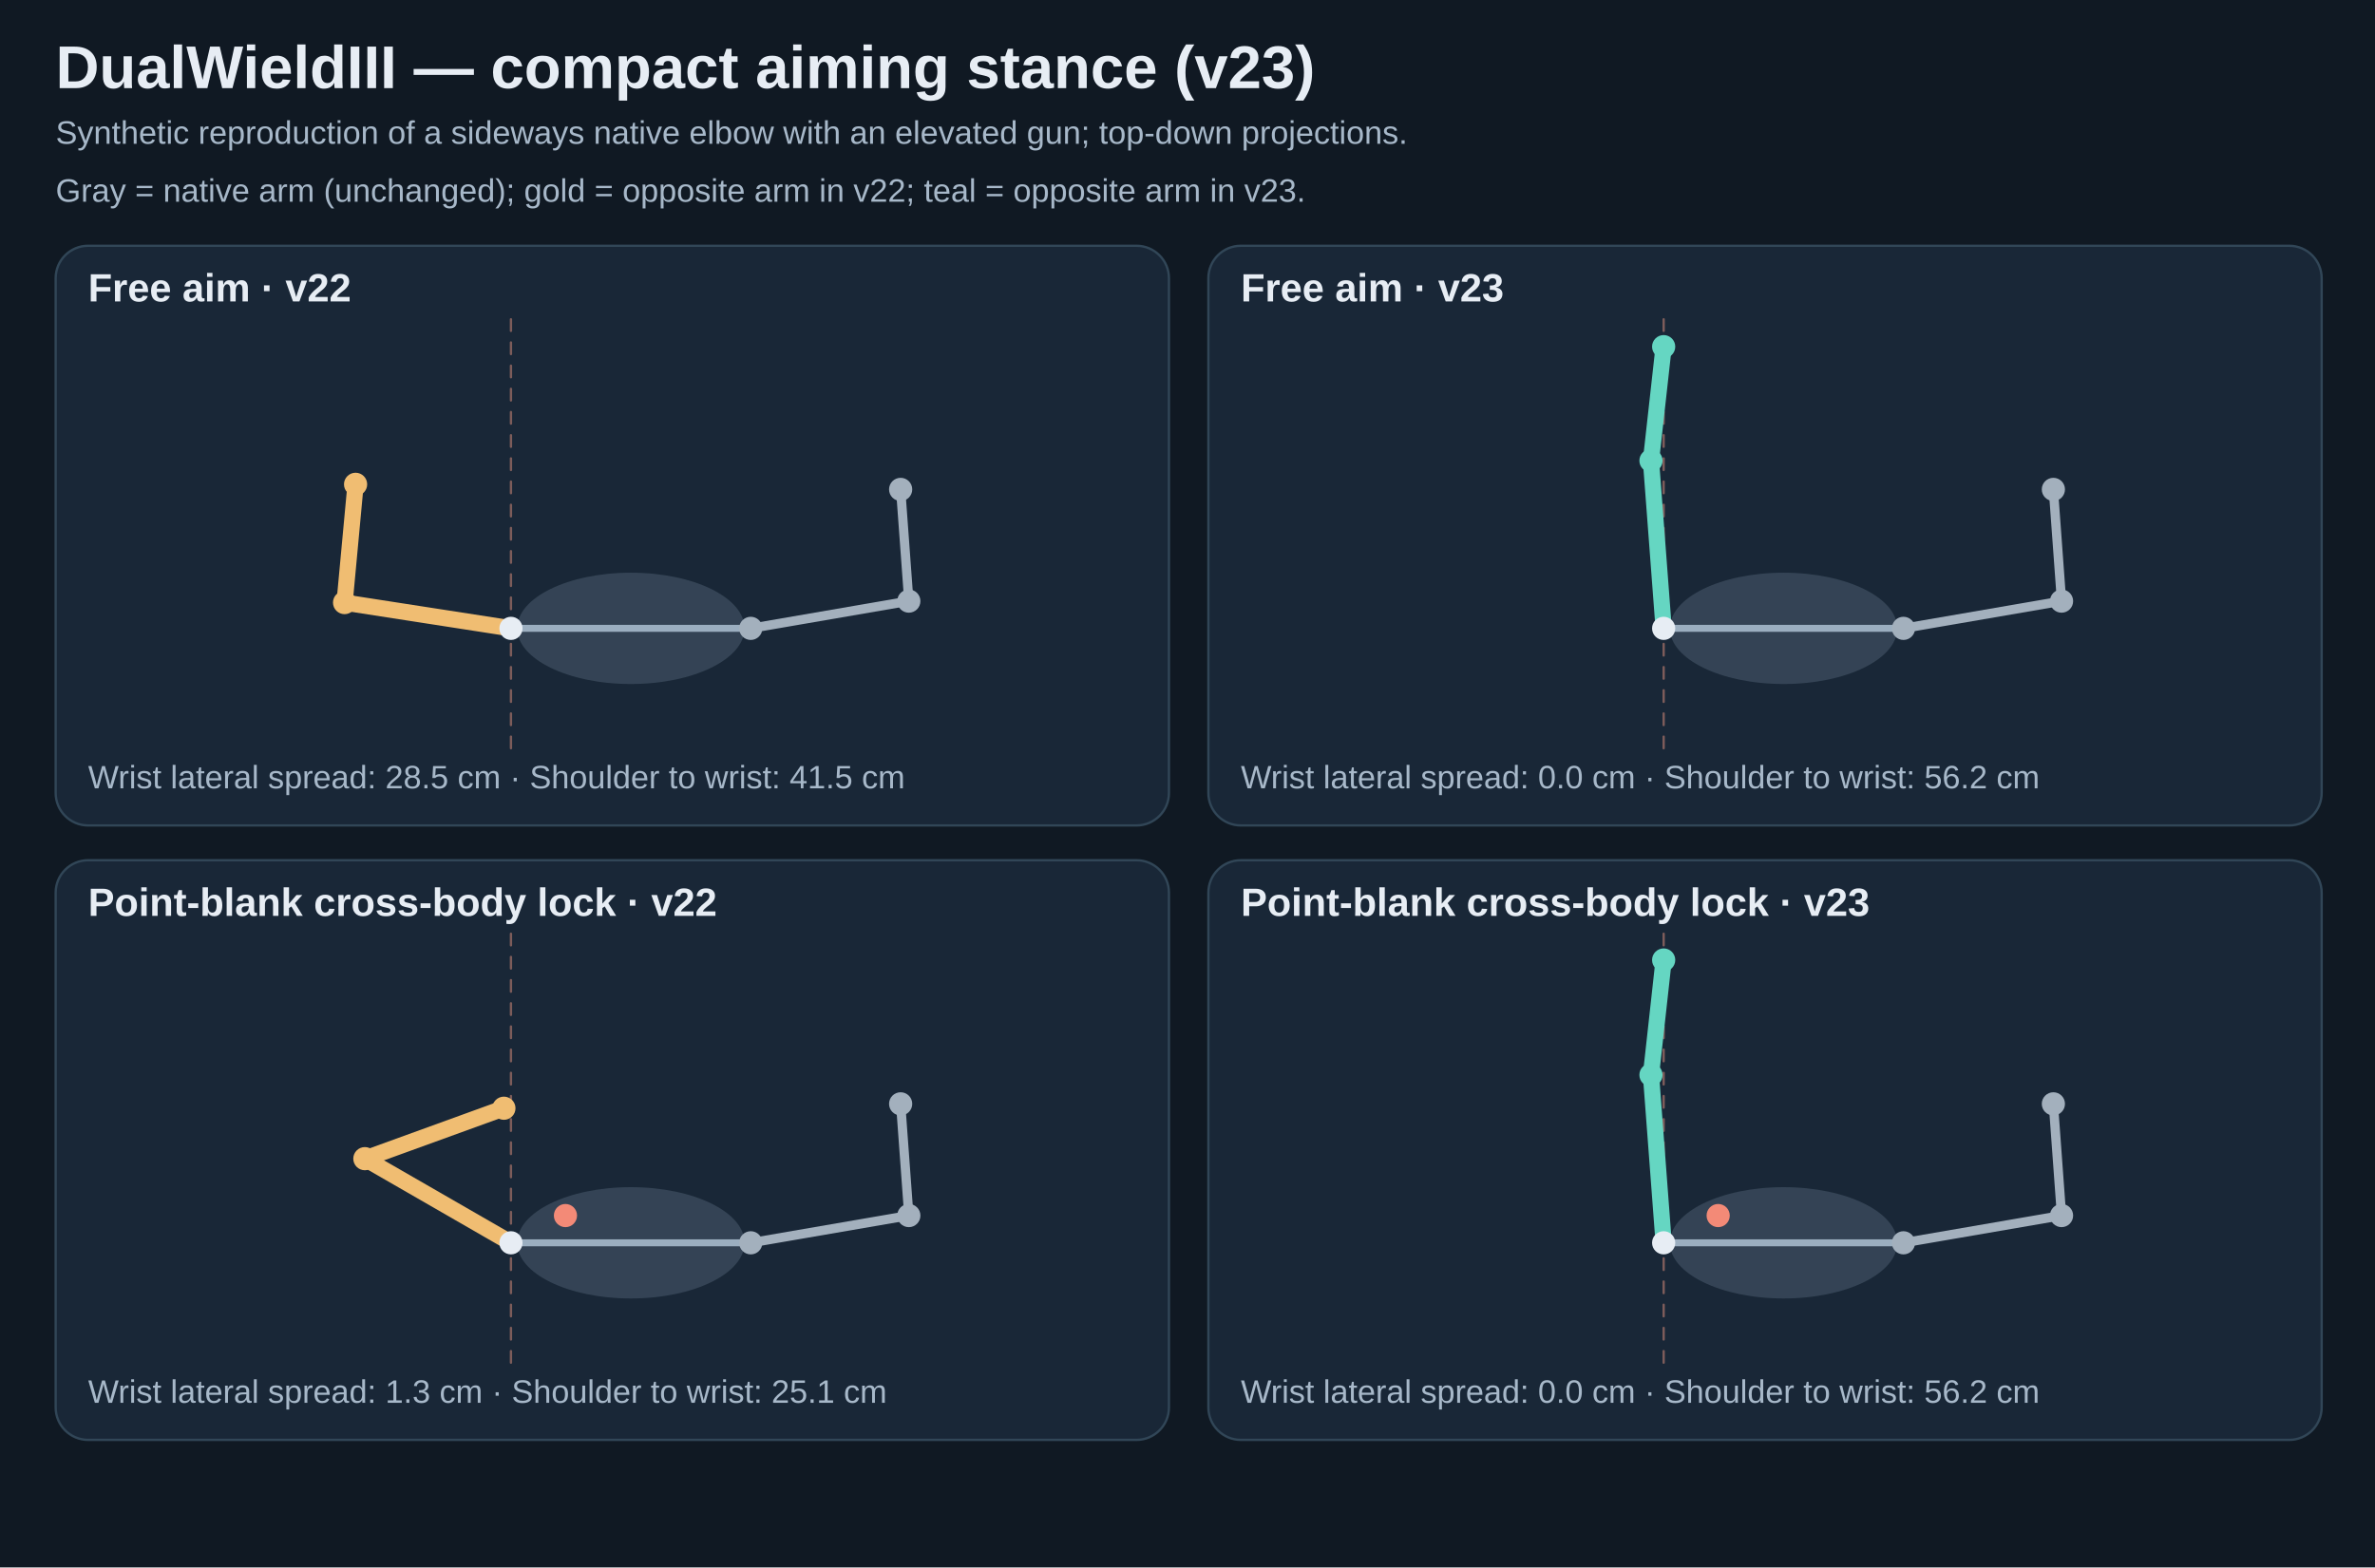
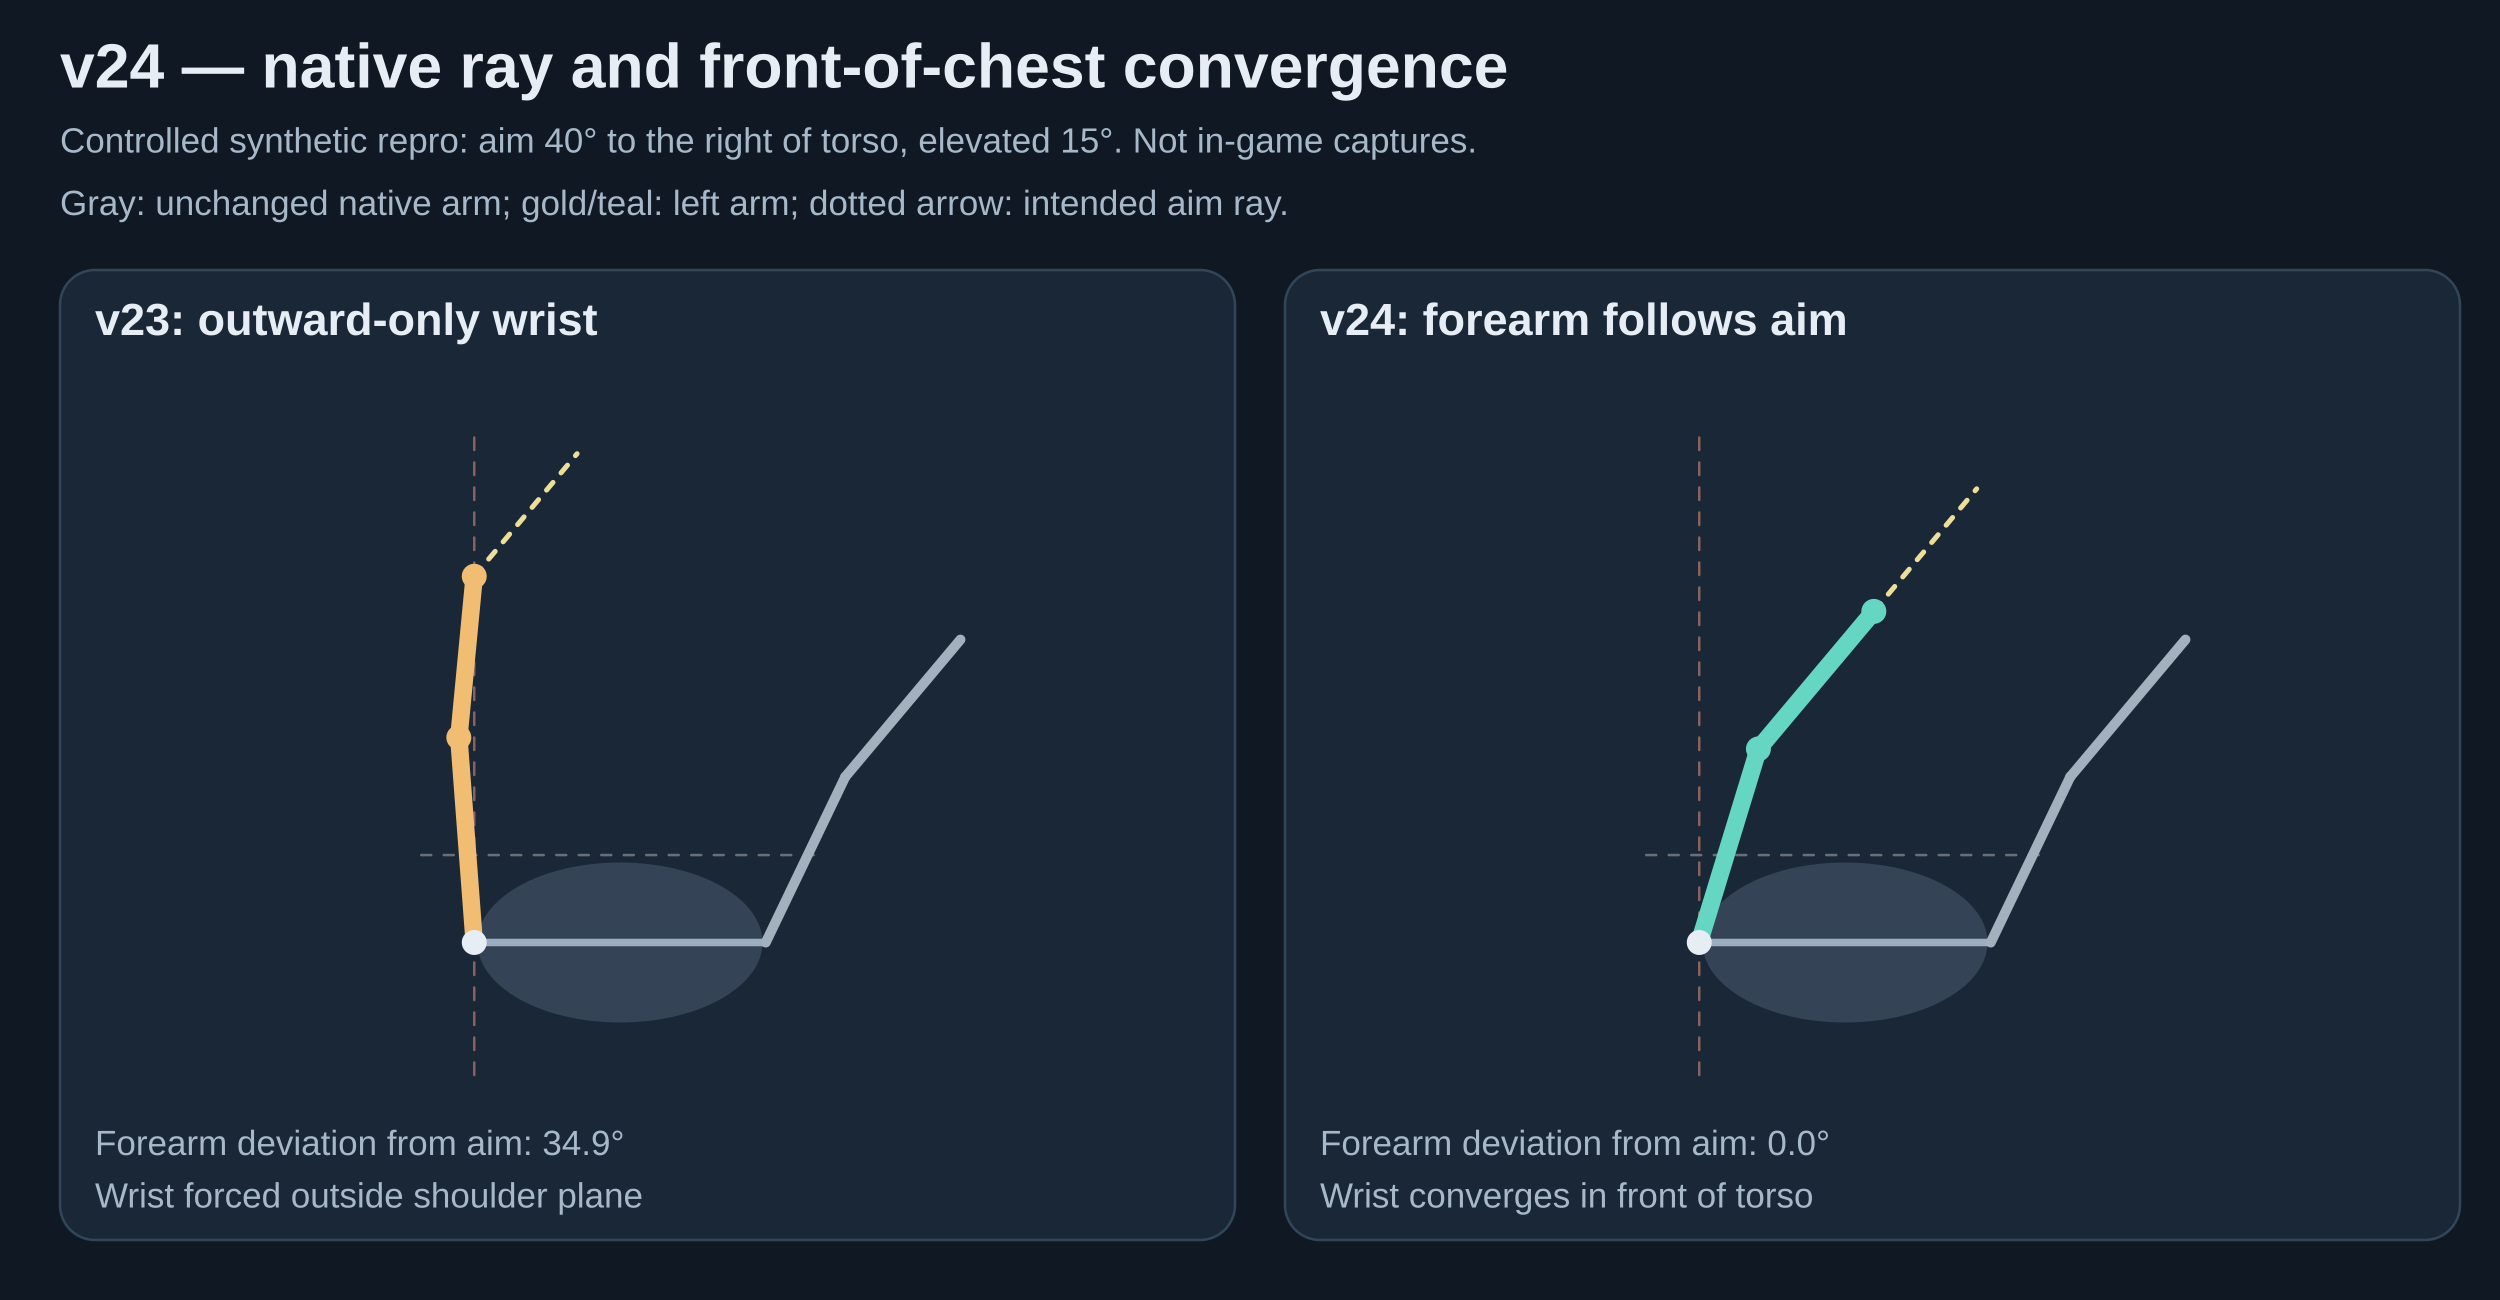
- <svg xmlns="http://www.w3.org/2000/svg" width="1024" height="676" viewBox="0 0 1024 676">
-   <rect width="1024" height="676" fill="#101923" />
-   <style>text{font-family:Arial,sans-serif;fill:#e7edf4}.title{font-size:26px;font-weight:bold}.muted{font-size:14px;fill:#a7b8c9}.label{font-size:17px;font-weight:bold}</style>
-   <text x="24" y="38" class="title">DualWieldIII — compact aiming stance (v23)</text>
-   <text x="24" y="62" class="muted">Synthetic reproduction of a sideways native elbow with an elevated gun; top-down projections.</text>
-   <text x="24" y="87" class="muted">Gray = native arm (unchanged); gold = opposite arm in v22; teal = opposite arm in v23.</text>
-   <rect x="24" y="106" width="480" height="250" rx="14" fill="#192737" stroke="#314657" />
-   <text x="38" y="130" class="label">Free aim · v22</text>
-   <ellipse cx="272.00" cy="271.00" rx="49" ry="24" fill="#73879b" opacity=".30" />
-   <line x1="220.30" y1="271.00" x2="323.70" y2="271.00" stroke="#9baec0" stroke-width="3" stroke-linecap="round" />
-   <line x1="220.30" y1="322.70" x2="220.30" y2="134.70" stroke="#e1927d" stroke-width="1" stroke-linecap="round" stroke-dasharray="5 5" opacity=".5" />
-   <line x1="323.70" y1="271.00" x2="391.85" y2="259.25" stroke="#a3b0bd" stroke-width="4" stroke-linecap="round" />
-   <line x1="391.85" y1="259.25" x2="388.32" y2="211.07" stroke="#a3b0bd" stroke-width="4" stroke-linecap="round" />
-   <line x1="220.30" y1="271.00" x2="148.57" y2="259.88" stroke="#f0bd72" stroke-width="7" stroke-linecap="round" />
-   <line x1="148.57" y1="259.88" x2="153.31" y2="208.88" stroke="#f0bd72" stroke-width="7" stroke-linecap="round" />
-   <circle cx="220.30" cy="271.00" r="5" fill="#e7edf4" />
-   <circle cx="148.57" cy="259.88" r="5" fill="#f0bd72" />
-   <circle cx="153.31" cy="208.88" r="5" fill="#f0bd72" />
-   <circle cx="323.70" cy="271.00" r="5" fill="#a3b0bd" />
-   <circle cx="391.85" cy="259.25" r="5" fill="#a3b0bd" />
-   <circle cx="388.32" cy="211.07" r="5" fill="#a3b0bd" />
-   <text x="38" y="340" class="muted">Wrist lateral spread: 28.5 cm · Shoulder to wrist: 41.5 cm</text>
-   <rect x="521" y="106" width="480" height="250" rx="14" fill="#192737" stroke="#314657" />
-   <text x="535" y="130" class="label">Free aim · v23</text>
-   <ellipse cx="769.00" cy="271.00" rx="49" ry="24" fill="#73879b" opacity=".30" />
-   <line x1="717.30" y1="271.00" x2="820.70" y2="271.00" stroke="#9baec0" stroke-width="3" stroke-linecap="round" />
-   <line x1="717.30" y1="322.70" x2="717.30" y2="134.70" stroke="#e1927d" stroke-width="1" stroke-linecap="round" stroke-dasharray="5 5" opacity=".5" />
-   <line x1="820.70" y1="271.00" x2="888.85" y2="259.25" stroke="#a3b0bd" stroke-width="4" stroke-linecap="round" />
-   <line x1="888.85" y1="259.25" x2="885.33" y2="211.07" stroke="#a3b0bd" stroke-width="4" stroke-linecap="round" />
-   <line x1="717.30" y1="271.00" x2="711.83" y2="198.67" stroke="#65d6c2" stroke-width="7" stroke-linecap="round" />
-   <line x1="711.83" y1="198.67" x2="717.30" y2="149.51" stroke="#65d6c2" stroke-width="7" stroke-linecap="round" />
-   <circle cx="717.30" cy="271.00" r="5" fill="#e7edf4" />
-   <circle cx="711.83" cy="198.67" r="5" fill="#65d6c2" />
-   <circle cx="717.30" cy="149.51" r="5" fill="#65d6c2" />
-   <circle cx="820.70" cy="271.00" r="5" fill="#a3b0bd" />
-   <circle cx="888.85" cy="259.25" r="5" fill="#a3b0bd" />
-   <circle cx="885.33" cy="211.07" r="5" fill="#a3b0bd" />
-   <text x="535" y="340" class="muted">Wrist lateral spread: 0.0 cm · Shoulder to wrist: 56.2 cm</text>
-   <rect x="24" y="371" width="480" height="250" rx="14" fill="#192737" stroke="#314657" />
-   <text x="38" y="395" class="label">Point-blank cross-body lock · v22</text>
-   <ellipse cx="272.00" cy="536.00" rx="49" ry="24" fill="#73879b" opacity=".30" />
-   <line x1="220.30" y1="536.00" x2="323.70" y2="536.00" stroke="#9baec0" stroke-width="3" stroke-linecap="round" />
-   <line x1="220.30" y1="587.70" x2="220.30" y2="399.70" stroke="#e1927d" stroke-width="1" stroke-linecap="round" stroke-dasharray="5 5" opacity=".5" />
-   <line x1="323.70" y1="536.00" x2="391.85" y2="524.25" stroke="#a3b0bd" stroke-width="4" stroke-linecap="round" />
-   <line x1="391.85" y1="524.25" x2="388.32" y2="476.07" stroke="#a3b0bd" stroke-width="4" stroke-linecap="round" />
-   <line x1="220.30" y1="536.00" x2="157.32" y2="499.71" stroke="#f0bd72" stroke-width="7" stroke-linecap="round" />
-   <line x1="157.32" y1="499.71" x2="217.26" y2="477.96" stroke="#f0bd72" stroke-width="7" stroke-linecap="round" />
-   <circle cx="220.30" cy="536.00" r="5" fill="#e7edf4" />
-   <circle cx="157.32" cy="499.71" r="5" fill="#f0bd72" />
-   <circle cx="217.26" cy="477.96" r="5" fill="#f0bd72" />
-   <circle cx="323.70" cy="536.00" r="5" fill="#a3b0bd" />
-   <circle cx="391.85" cy="524.25" r="5" fill="#a3b0bd" />
-   <circle cx="388.32" cy="476.07" r="5" fill="#a3b0bd" />
-   <circle cx="243.80" cy="524.25" r="5" fill="#f38a77" />
-   <text x="38" y="605" class="muted">Wrist lateral spread: 1.3 cm · Shoulder to wrist: 25.1 cm</text>
-   <rect x="521" y="371" width="480" height="250" rx="14" fill="#192737" stroke="#314657" />
-   <text x="535" y="395" class="label">Point-blank cross-body lock · v23</text>
-   <ellipse cx="769.00" cy="536.00" rx="49" ry="24" fill="#73879b" opacity=".30" />
-   <line x1="717.30" y1="536.00" x2="820.70" y2="536.00" stroke="#9baec0" stroke-width="3" stroke-linecap="round" />
-   <line x1="717.30" y1="587.70" x2="717.30" y2="399.70" stroke="#e1927d" stroke-width="1" stroke-linecap="round" stroke-dasharray="5 5" opacity=".5" />
-   <line x1="820.70" y1="536.00" x2="888.85" y2="524.25" stroke="#a3b0bd" stroke-width="4" stroke-linecap="round" />
-   <line x1="888.85" y1="524.25" x2="885.33" y2="476.07" stroke="#a3b0bd" stroke-width="4" stroke-linecap="round" />
-   <line x1="717.30" y1="536.00" x2="711.83" y2="463.60" stroke="#65d6c2" stroke-width="7" stroke-linecap="round" />
-   <line x1="711.83" y1="463.60" x2="717.30" y2="414.03" stroke="#65d6c2" stroke-width="7" stroke-linecap="round" />
-   <circle cx="717.30" cy="536.00" r="5" fill="#e7edf4" />
-   <circle cx="711.83" cy="463.60" r="5" fill="#65d6c2" />
-   <circle cx="717.30" cy="414.03" r="5" fill="#65d6c2" />
-   <circle cx="820.70" cy="536.00" r="5" fill="#a3b0bd" />
-   <circle cx="888.85" cy="524.25" r="5" fill="#a3b0bd" />
-   <circle cx="885.33" cy="476.07" r="5" fill="#a3b0bd" />
-   <circle cx="740.80" cy="524.25" r="5" fill="#f38a77" />
-   <text x="535" y="605" class="muted">Wrist lateral spread: 0.0 cm · Shoulder to wrist: 56.2 cm</text>
+ <svg xmlns="http://www.w3.org/2000/svg" width="1000" height="520" viewBox="0 0 1000 520">
+   <rect width="1000" height="520" fill="#101923" />
+   <style>text{font-family:Arial,sans-serif;fill:#e7edf4}.title{font-size:25px;font-weight:bold}.muted{font-size:14px;fill:#a7b8c9}.label{font-size:18px;font-weight:bold}</style>
+   <text x="24" y="35" class="title">v24 — native ray and front-of-chest convergence</text>
+   <text x="24" y="61" class="muted">Controlled synthetic repro: aim 40° to the right of torso, elevated 15°. Not in-game captures.</text>
+   <text x="24" y="86" class="muted">Gray: unchanged native arm; gold/teal: left arm; dotted arrow: intended aim ray.</text>
+   <rect x="24" y="108" width="470" height="388" rx="14" fill="#192737" stroke="#314657" />
+   <text x="38" y="134" class="label">v23: outward-only wrist</text>
+   <ellipse cx="248" cy="377" rx="57" ry="32" fill="#73879b" opacity=".30" />
+   <line x1="189.70" y1="377.00" x2="306.30" y2="377.00" stroke="#9baec0" stroke-width="3" stroke-linecap="round" />
+   <line x1="189.70" y1="430.00" x2="189.70" y2="172.95" stroke="#e1927d" stroke-width="1" stroke-linecap="round" stroke-dasharray="5 5" opacity=".55" />
+   <line x1="168.50" y1="342.02" x2="327.50" y2="342.02" stroke="#a9a9a9" stroke-width="1" stroke-linecap="round" stroke-dasharray="4 5" opacity=".55" />
+   <line x1="306.30" y1="377.00" x2="338.10" y2="310.75" stroke="#a3b0bd" stroke-width="4" stroke-linecap="round" />
+   <line x1="338.10" y1="310.75" x2="384.17" y2="255.85" stroke="#a3b0bd" stroke-width="4" stroke-linecap="round" />
+   <line x1="189.70" y1="230.51" x2="230.83" y2="181.49" stroke="#eddf9a" stroke-width="2" stroke-linecap="round" stroke-dasharray="4 5" />
+   <line x1="189.70" y1="377.00" x2="183.53" y2="295.00" stroke="#f0bd72" stroke-width="7" stroke-linecap="round" />
+   <line x1="183.53" y1="295.00" x2="189.70" y2="230.51" stroke="#f0bd72" stroke-width="7" stroke-linecap="round" />
+   <circle cx="189.70" cy="377.00" r="5" fill="#e7edf4" />
+   <circle cx="183.53" cy="295.00" r="5" fill="#f0bd72" />
+   <circle cx="189.70" cy="230.51" r="5" fill="#f0bd72" />
+   <text x="38" y="462" class="muted">Forearm deviation from aim: 34.9°</text>
+   <text x="38" y="483" class="muted">Wrist forced outside shoulder plane</text>
+   <rect x="514" y="108" width="470" height="388" rx="14" fill="#192737" stroke="#314657" />
+   <text x="528" y="134" class="label">v24: forearm follows aim</text>
+   <ellipse cx="738" cy="377" rx="57" ry="32" fill="#73879b" opacity=".30" />
+   <line x1="679.70" y1="377.00" x2="796.30" y2="377.00" stroke="#9baec0" stroke-width="3" stroke-linecap="round" />
+   <line x1="679.70" y1="430.00" x2="679.70" y2="172.95" stroke="#e1927d" stroke-width="1" stroke-linecap="round" stroke-dasharray="5 5" opacity=".55" />
+   <line x1="658.50" y1="342.02" x2="817.50" y2="342.02" stroke="#a9a9a9" stroke-width="1" stroke-linecap="round" stroke-dasharray="4 5" opacity=".55" />
+   <line x1="796.30" y1="377.00" x2="828.10" y2="310.75" stroke="#a3b0bd" stroke-width="4" stroke-linecap="round" />
+   <line x1="828.10" y1="310.75" x2="874.17" y2="255.85" stroke="#a3b0bd" stroke-width="4" stroke-linecap="round" />
+   <line x1="749.54" y1="244.55" x2="790.67" y2="195.53" stroke="#eddf9a" stroke-width="2" stroke-linecap="round" stroke-dasharray="4 5" />
+   <line x1="679.70" y1="377.00" x2="703.37" y2="299.56" stroke="#65d6c2" stroke-width="7" stroke-linecap="round" />
+   <line x1="703.37" y1="299.56" x2="749.54" y2="244.55" stroke="#65d6c2" stroke-width="7" stroke-linecap="round" />
+   <circle cx="679.70" cy="377.00" r="5" fill="#e7edf4" />
+   <circle cx="703.37" cy="299.56" r="5" fill="#65d6c2" />
+   <circle cx="749.54" cy="244.55" r="5" fill="#65d6c2" />
+   <text x="528" y="462" class="muted">Forearm deviation from aim: 0.0°</text>
+   <text x="528" y="483" class="muted">Wrist converges in front of torso</text>
</svg>
